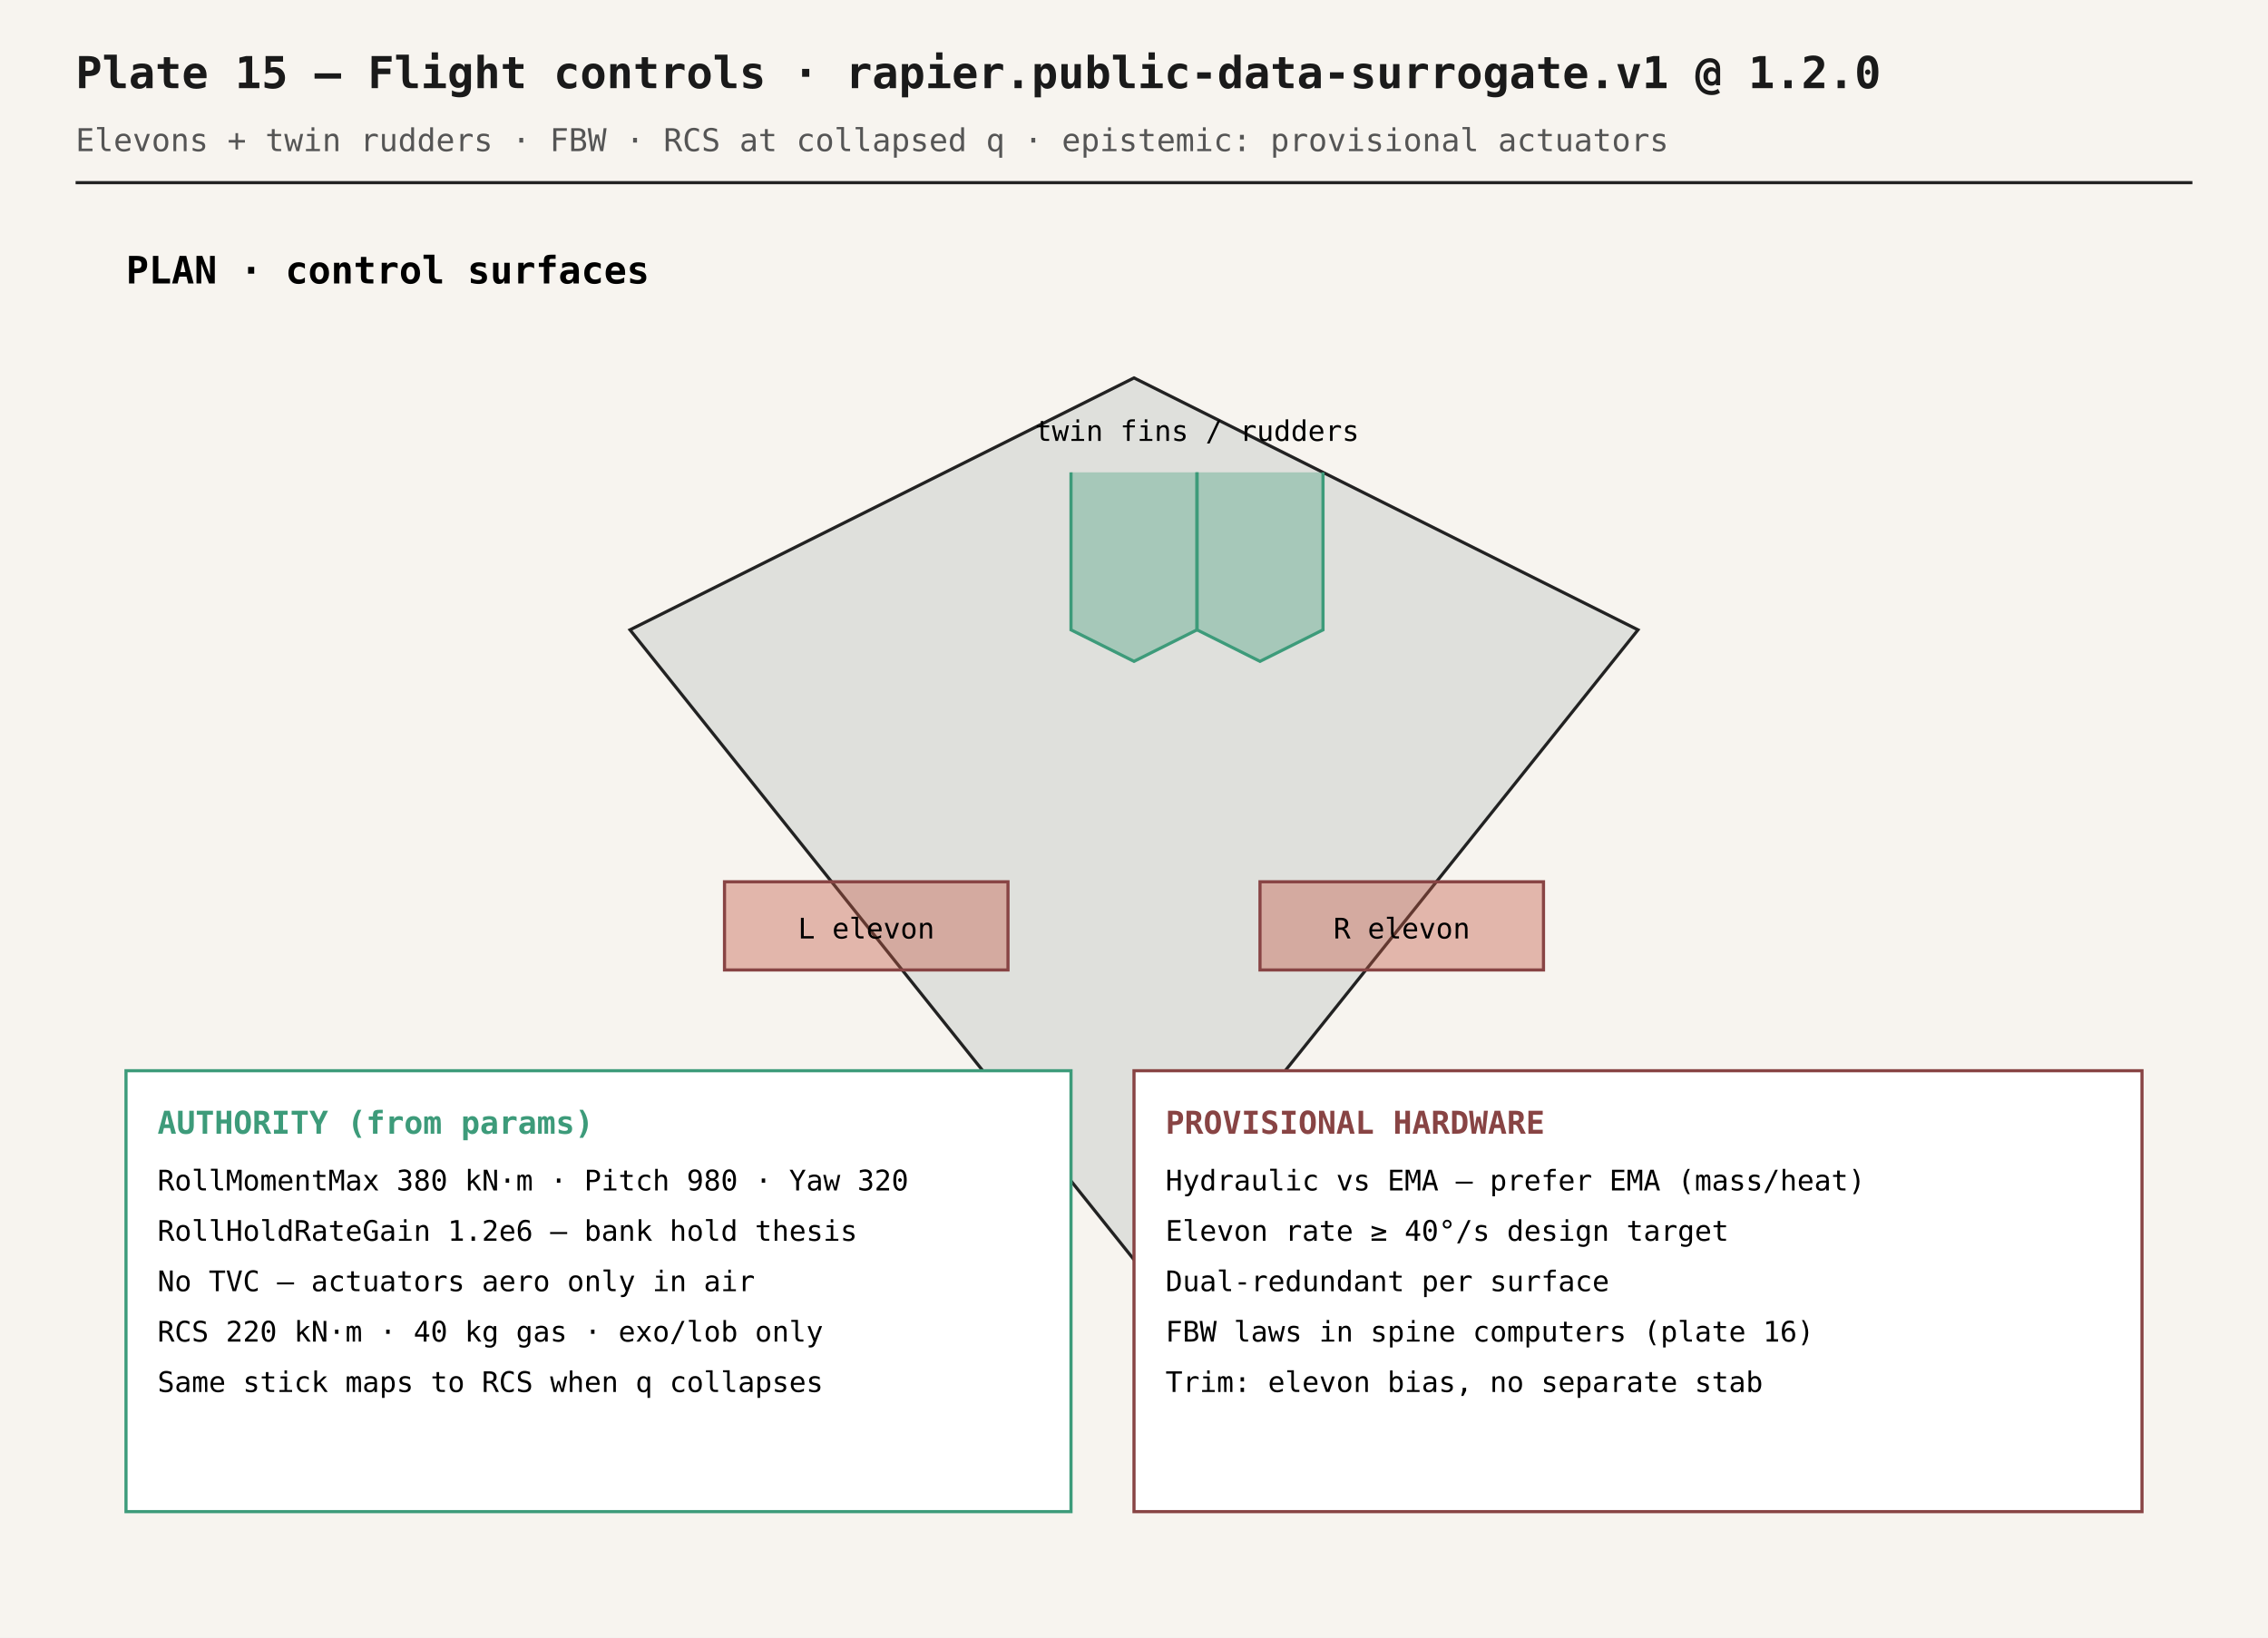
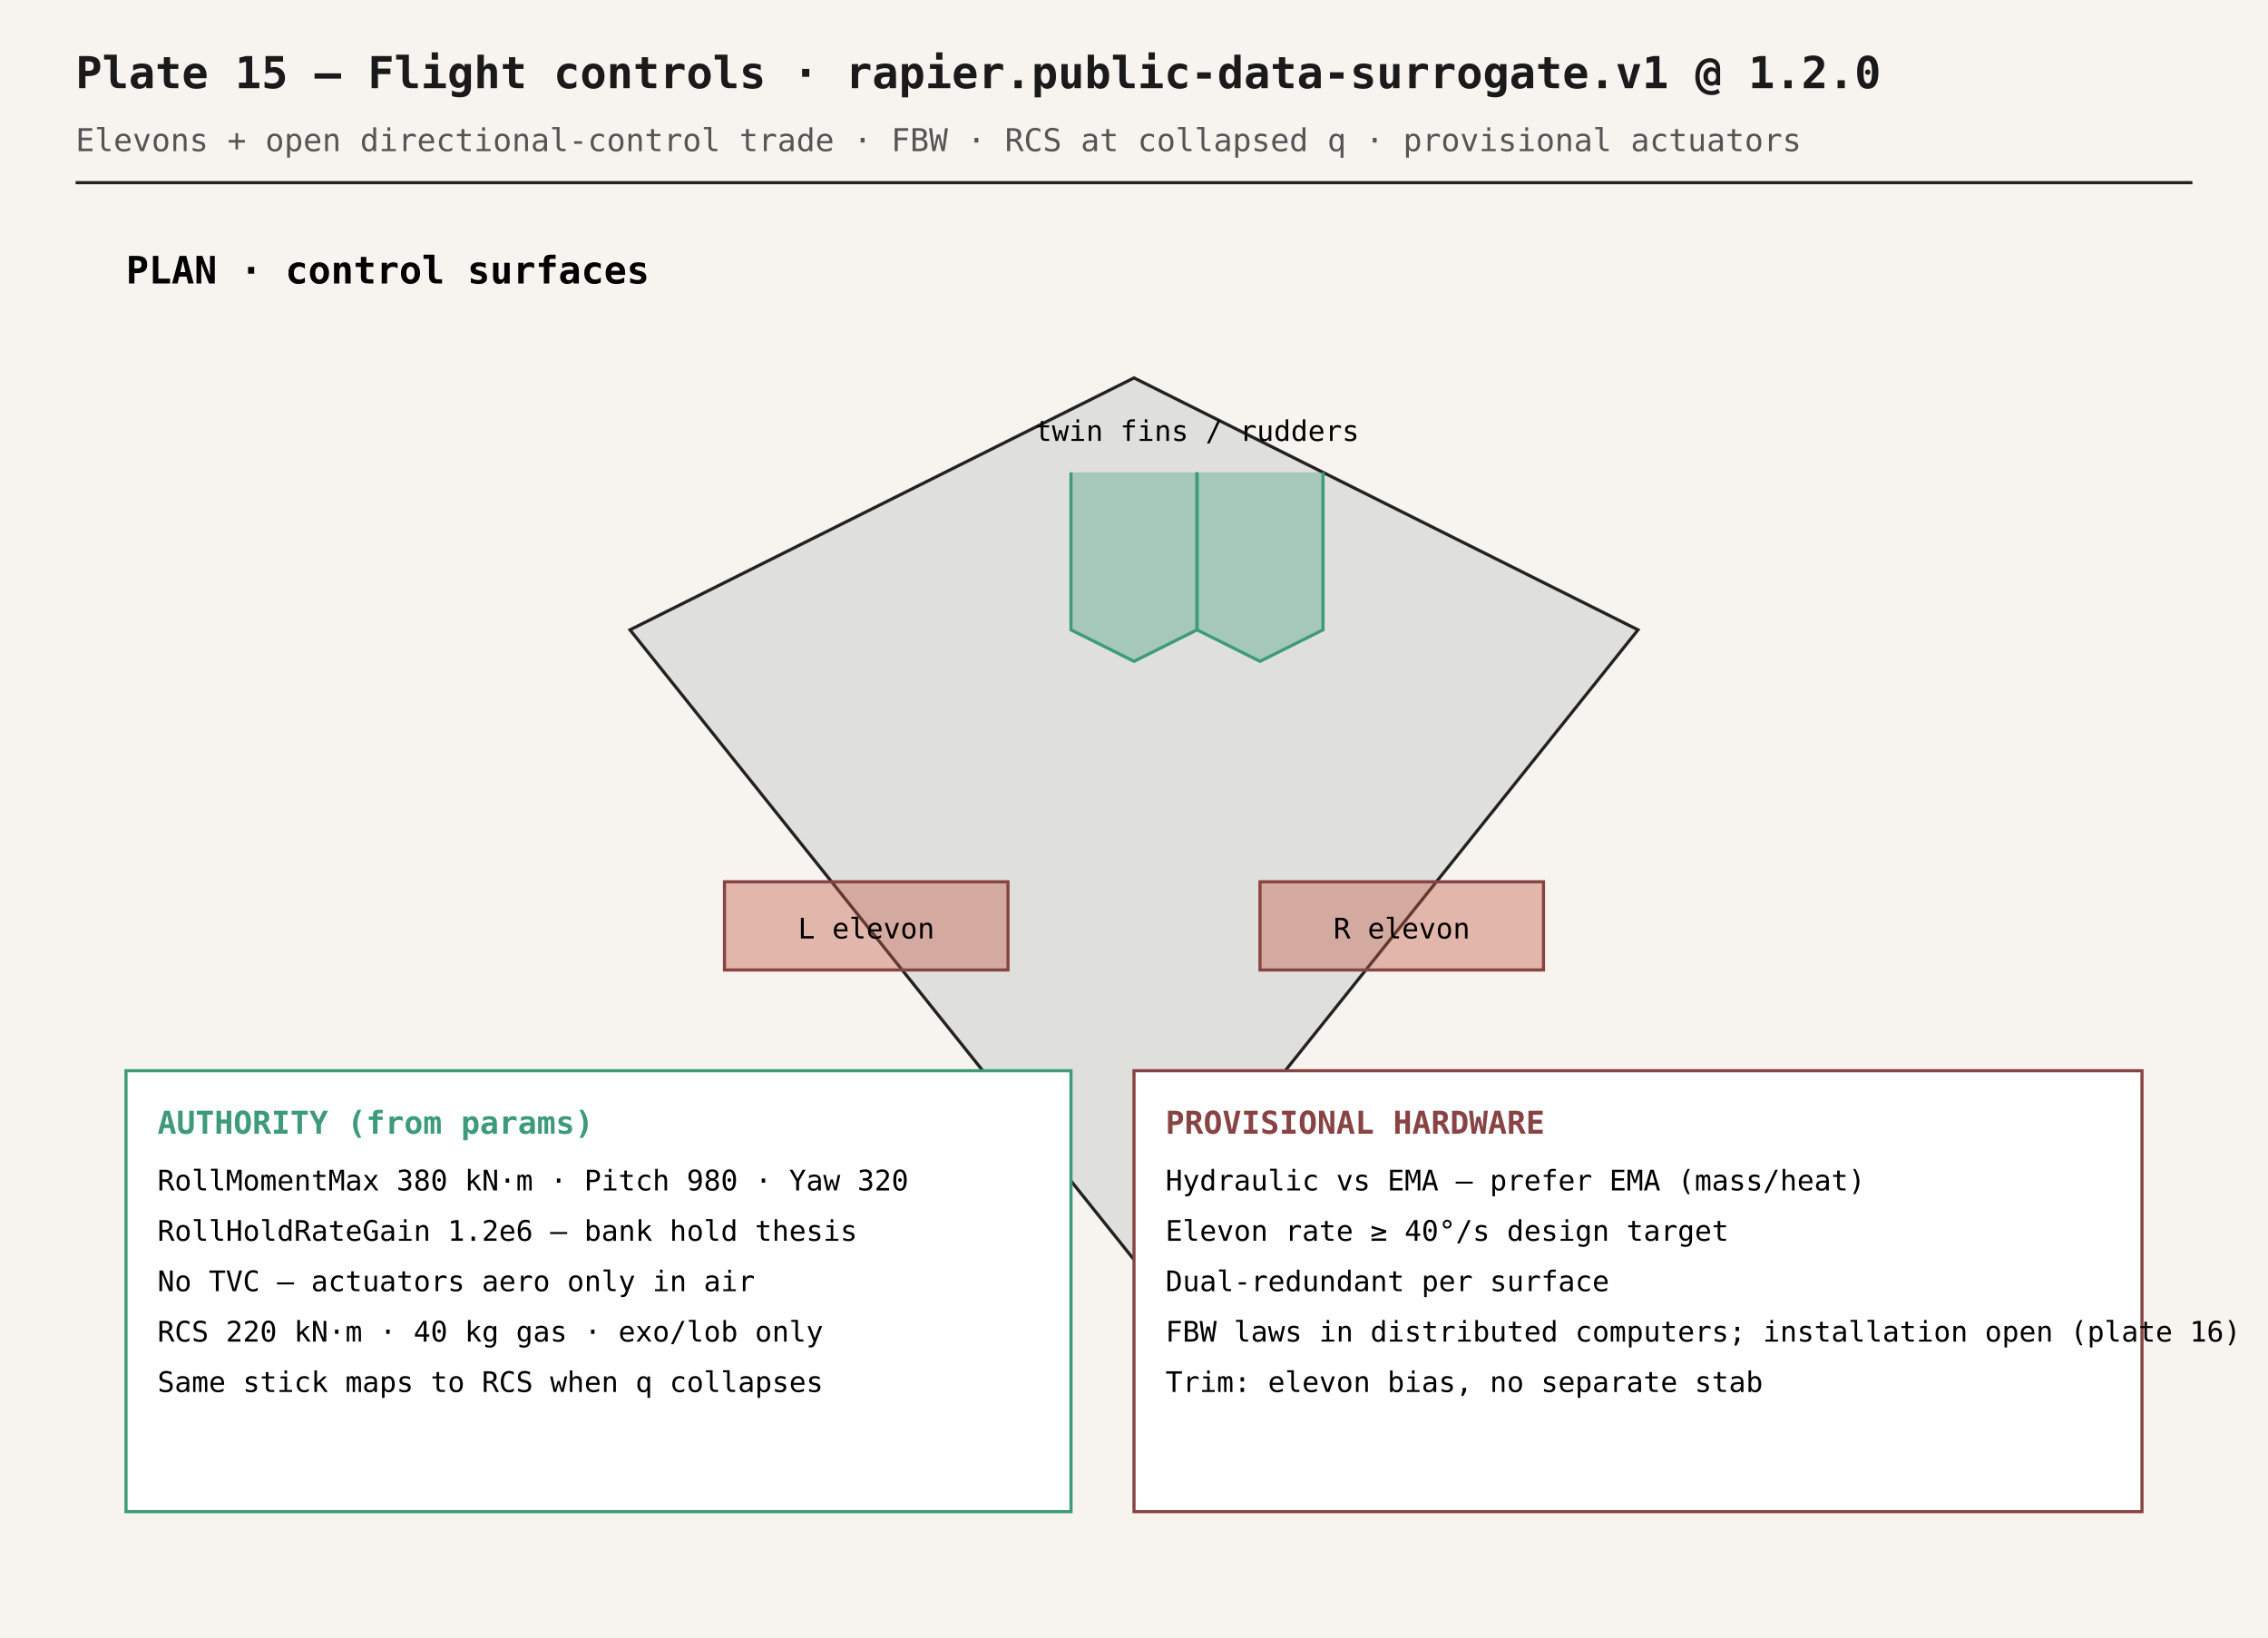
<svg xmlns="http://www.w3.org/2000/svg" viewBox="0 0 720 520" width="720" height="520" font-family="IBM Plex Mono, ui-monospace, monospace">
  <rect width="100%" height="100%" fill="#f7f4ef" />
  <text x="24" y="28" font-size="14" font-weight="700" fill="#1a1a1a">Plate 15 — Flight controls · rapier.public-data-surrogate.v1 @ 1.2.0</text>
-   <text x="24" y="48" font-size="10" fill="#555">Elevons + twin rudders · FBW · RCS at collapsed q · epistemic: provisional actuators</text>
+   <text x="24" y="48" font-size="10" fill="#555">Elevons + open directional-control trade · FBW · RCS at collapsed q · provisional actuators</text>
  <line x1="24" y1="58" x2="696" y2="58" stroke="#222" stroke-width="1" />
  <text x="40" y="90" font-size="12" font-weight="700">PLAN · control surfaces</text>
  <path d="M 360,120 L 200,200 L 360,400 L 520,200 Z" fill="#596b73" fill-opacity="0.15" stroke="#222" />
  <rect x="230" y="280" width="90" height="28" fill="#c45c48" fill-opacity="0.4" stroke="#844" />
  <rect x="400" y="280" width="90" height="28" fill="#c45c48" fill-opacity="0.4" stroke="#844" />
  <text x="275" y="298" text-anchor="middle" font-size="9">L elevon</text>
  <text x="445" y="298" text-anchor="middle" font-size="9">R elevon</text>
  <path d="M 340,150 L 340,200 L 360,210 L 380,200 L 380,150" fill="#3d9b7a" fill-opacity="0.35" stroke="#3d9b7a" />
  <path d="M 380,150 L 380,200 L 400,210 L 420,200 L 420,150" fill="#3d9b7a" fill-opacity="0.35" stroke="#3d9b7a" />
  <text x="380" y="140" text-anchor="middle" font-size="9">twin fins / rudders</text>
  <rect x="40" y="340" width="300" height="140" fill="#fff" stroke="#3d9b7a" />
  <text x="50" y="360" font-size="10" font-weight="700" fill="#3d9b7a">AUTHORITY (from params)</text>
  <text x="50" y="378" font-size="9">RollMomentMax 380 kN·m · Pitch 980 · Yaw 320</text>
  <text x="50" y="394" font-size="9">RollHoldRateGain 1.2e6 — bank hold thesis</text>
  <text x="50" y="410" font-size="9">No TVC — actuators aero only in air</text>
  <text x="50" y="426" font-size="9">RCS 220 kN·m · 40 kg gas · exo/lob only</text>
  <text x="50" y="442" font-size="9">Same stick maps to RCS when q collapses</text>
  <rect x="360" y="340" width="320" height="140" fill="#fff" stroke="#844" />
  <text x="370" y="360" font-size="10" font-weight="700" fill="#844">PROVISIONAL HARDWARE</text>
  <text x="370" y="378" font-size="9">Hydraulic vs EMA — prefer EMA (mass/heat)</text>
  <text x="370" y="394" font-size="9">Elevon rate ≥ 40°/s design target</text>
  <text x="370" y="410" font-size="9">Dual-redundant per surface</text>
-   <text x="370" y="426" font-size="9">FBW laws in spine computers (plate 16)</text>
+   <text x="370" y="426" font-size="9">FBW laws in distributed computers; installation open (plate 16)</text>
  <text x="370" y="442" font-size="9">Trim: elevon bias, no separate stab</text>
</svg>
